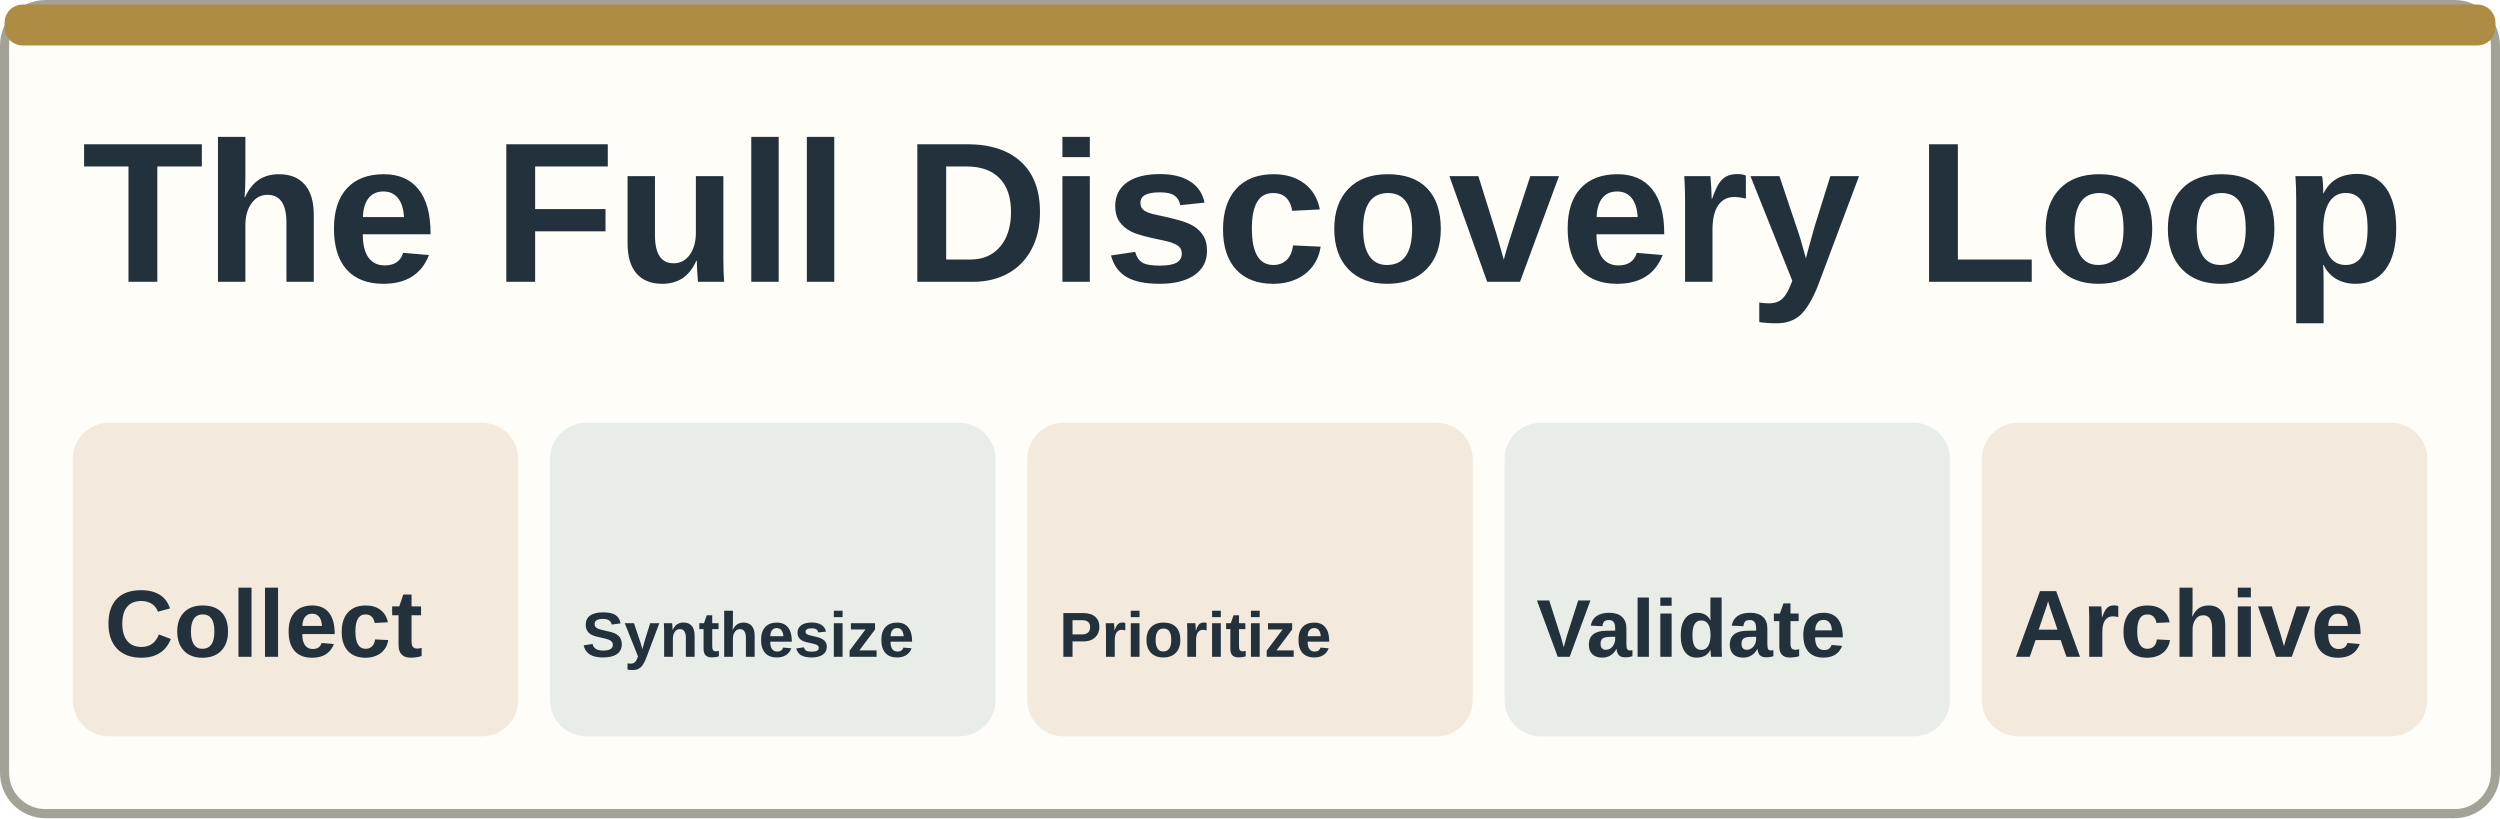
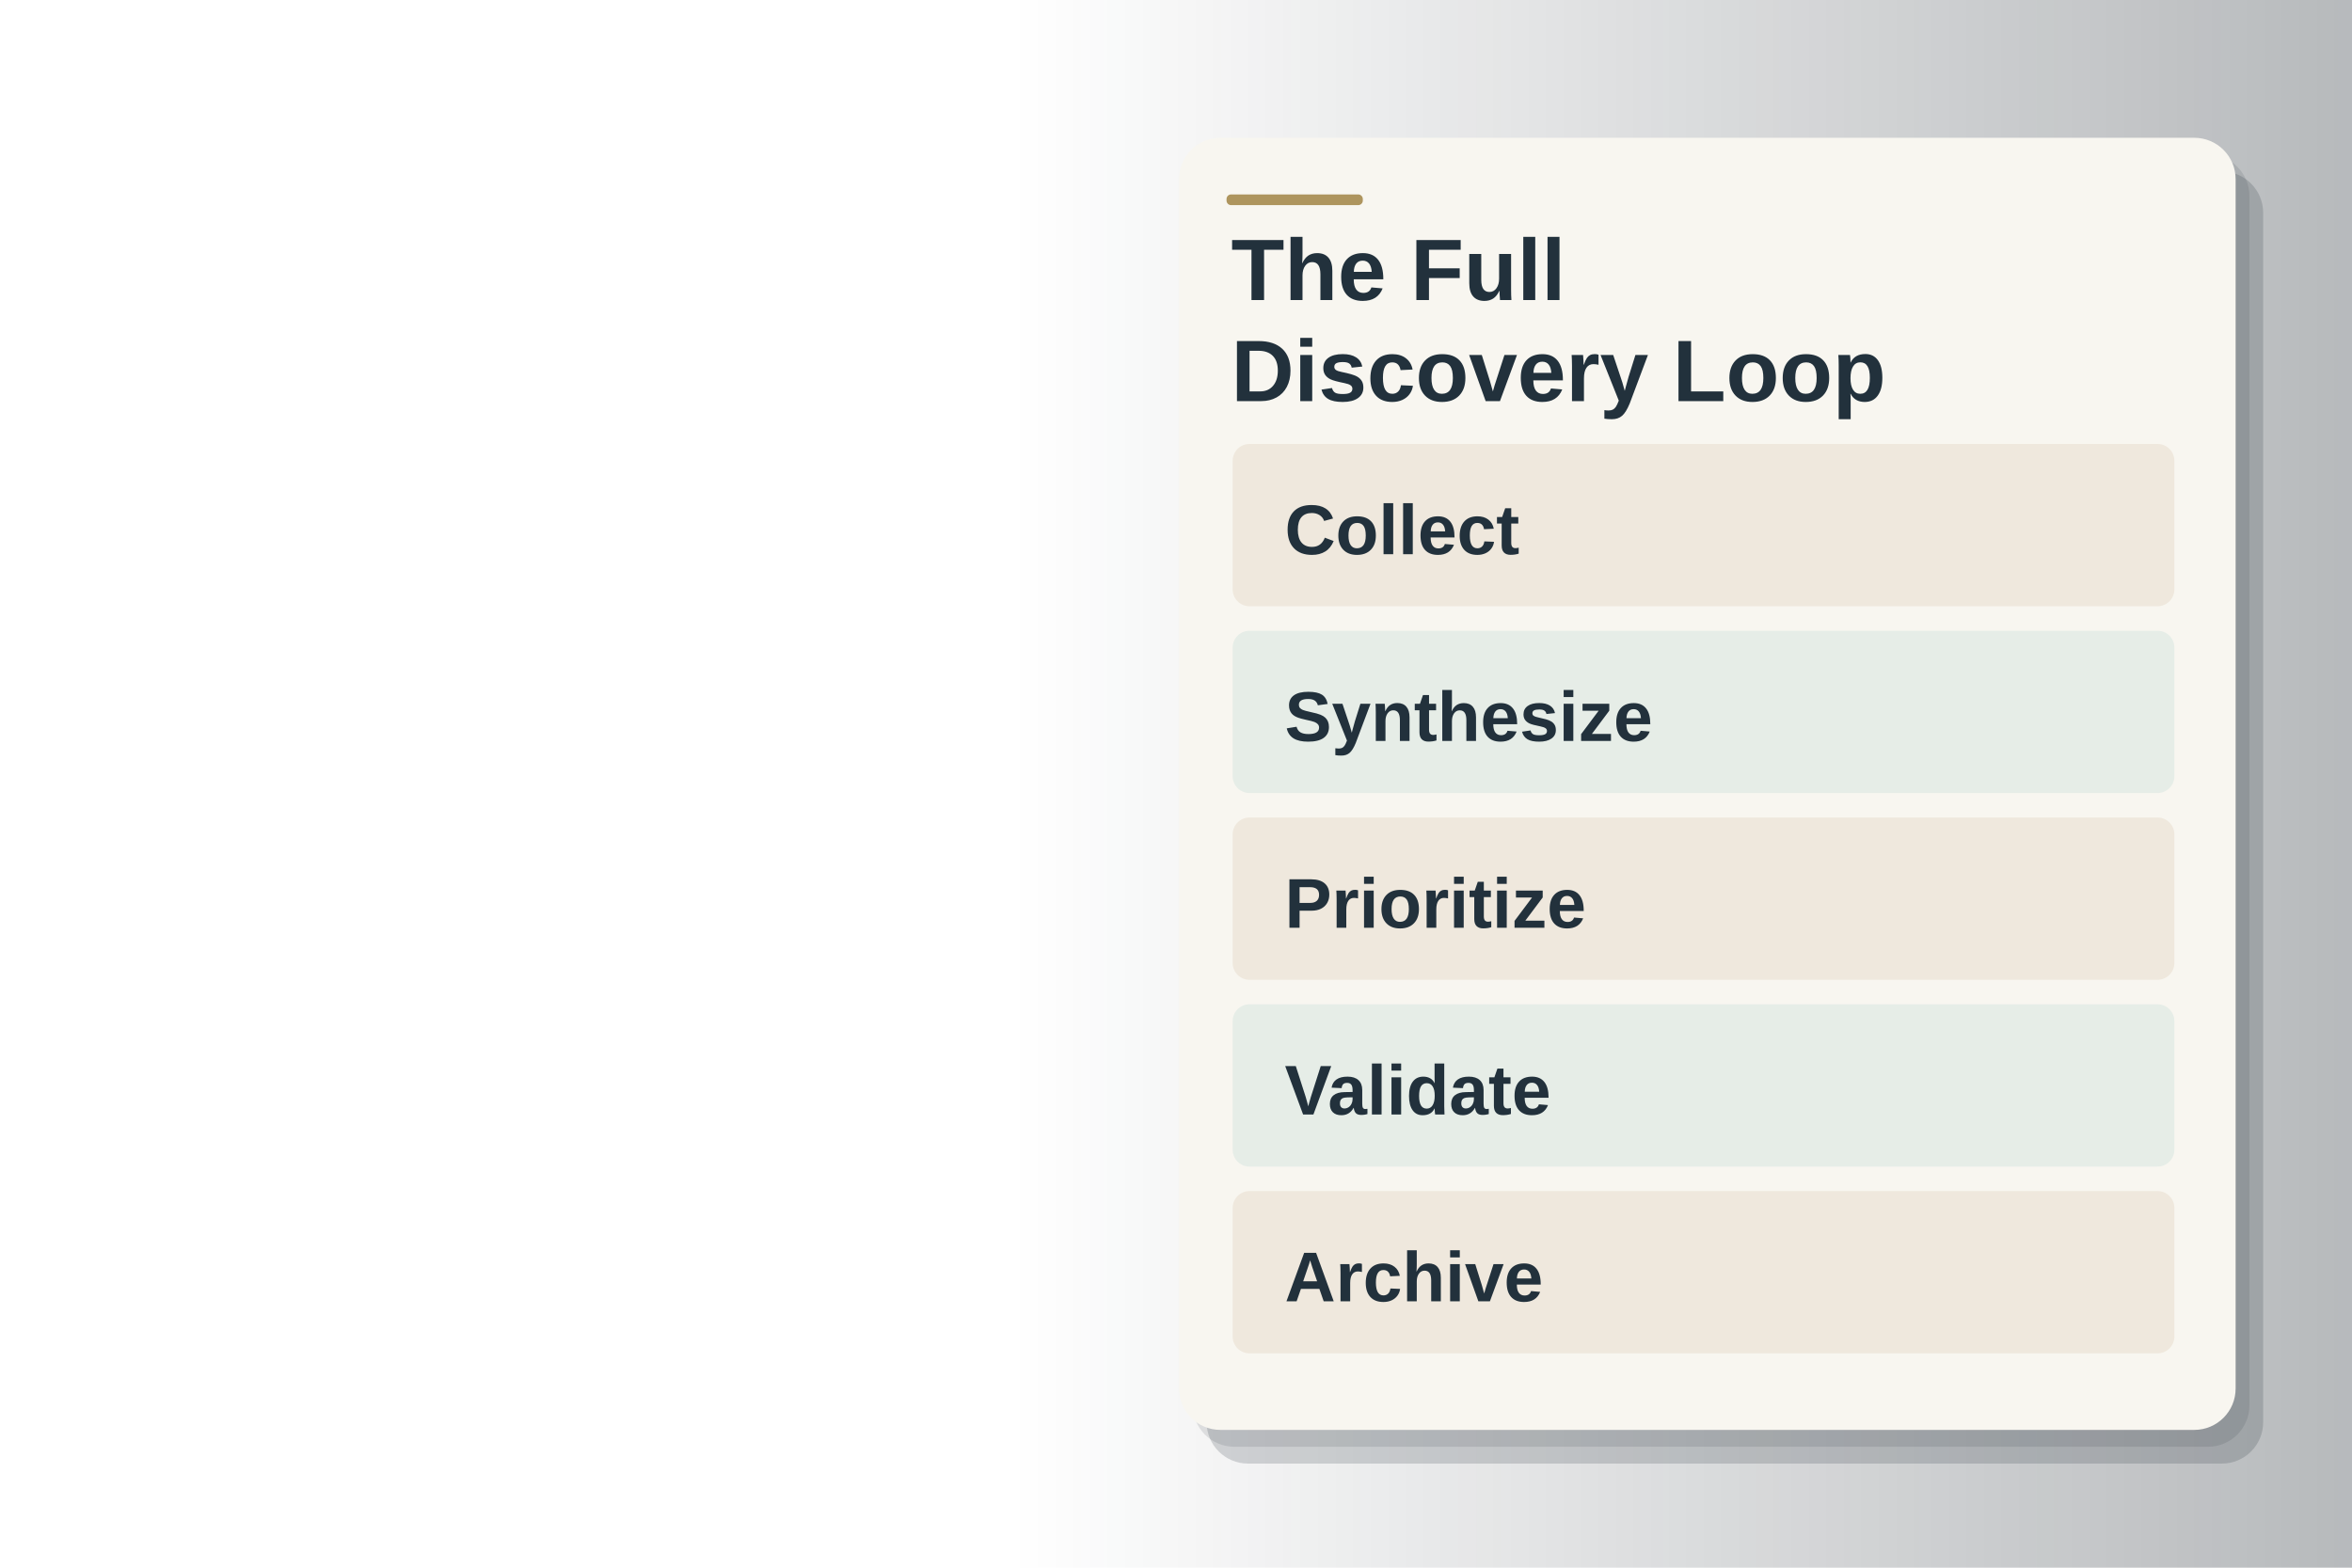
- <svg xmlns="http://www.w3.org/2000/svg" width="550" height="180" viewBox="0 0 550 180">
-   <rect x="1" y="1" width="548" height="178" rx="9" fill="#fffdf8" fill-opacity=".97" stroke="#a4a297" stroke-width="2" />
-   <rect x="1" y="1" width="548" height="9" rx="4" fill="#ae8c43" />
-   <text x="18" y="62" font-family="Arial,sans-serif" font-size="44" font-weight="700" fill="#22313c">The Full Discovery Loop</text>
-   <rect x="16" y="93" width="98" height="69" rx="8" fill="#f3e9dd" />
-   <text x="23" y="144.5" font-family="Arial,sans-serif" font-size="21" font-weight="700" fill="#22313c">Collect</text>
-   <rect x="121" y="93" width="98" height="69" rx="8" fill="#e8eee7" />
-   <text x="128" y="144.5" font-family="Arial,sans-serif" font-size="14" font-weight="700" fill="#22313c">Synthesize</text>
-   <rect x="226" y="93" width="98" height="69" rx="8" fill="#f3e9dd" />
-   <text x="233" y="144.5" font-family="Arial,sans-serif" font-size="14" font-weight="700" fill="#22313c">Prioritize</text>
-   <rect x="331" y="93" width="98" height="69" rx="8" fill="#e8eee7" />
-   <text x="338" y="144.5" font-family="Arial,sans-serif" font-size="18" font-weight="700" fill="#22313c">Validate</text>
-   <rect x="436" y="93" width="98" height="69" rx="8" fill="#f3e9dd" />
-   <text x="443" y="144.5" font-family="Arial,sans-serif" font-size="21" font-weight="700" fill="#22313c">Archive</text>
+ <svg xmlns="http://www.w3.org/2000/svg" width="1536" height="1024" viewBox="0 0 1536 1024">
+   <defs>
+     <linearGradient id="fade" x1="0" x2="1536" y1="0" y2="0" gradientUnits="userSpaceOnUse">
+       <stop offset="0%" stop-color="#0f1820" stop-opacity="0" />
+       <stop offset="43%" stop-color="#0f1820" stop-opacity="0" />
+       <stop offset="100%" stop-color="#0f1820" stop-opacity=".3" />
+     </linearGradient>
+   </defs>
+   <rect width="1536" height="1024" fill="url(#fade)" />
+   <rect x="788" y="112" width="690" height="844" rx="27" fill="#13202a" fill-opacity=".17" />
+   <rect x="779" y="101" width="690" height="844" rx="27" fill="#13202a" fill-opacity=".11" />
+   <rect x="770" y="90" width="690" height="844" rx="27" fill="#f8f6f0" />
+   <rect x="801" y="127" width="89" height="7" rx="3" fill="#ae955e" />
+   <text x="804" y="196" font-family="Arial,sans-serif" font-size="57" font-weight="700" fill="#22313c">The Full</text>
+   <text x="804" y="262" font-family="Arial,sans-serif" font-size="57" font-weight="700" fill="#22313c">Discovery Loop</text>
+   <rect x="805" y="290" width="615" height="106" rx="11" fill="#efe8dd" />
+   <text x="839" y="362" font-family="Arial,sans-serif" font-size="46" font-weight="700" fill="#22313c">Collect</text>
+   <rect x="805" y="412" width="615" height="106" rx="11" fill="#e6ede7" />
+   <text x="839" y="484" font-family="Arial,sans-serif" font-size="46" font-weight="700" fill="#22313c">Synthesize</text>
+   <rect x="805" y="534" width="615" height="106" rx="11" fill="#efe8dd" />
+   <text x="839" y="606" font-family="Arial,sans-serif" font-size="46" font-weight="700" fill="#22313c">Prioritize</text>
+   <rect x="805" y="656" width="615" height="106" rx="11" fill="#e6ede7" />
+   <text x="839" y="728" font-family="Arial,sans-serif" font-size="46" font-weight="700" fill="#22313c">Validate</text>
+   <rect x="805" y="778" width="615" height="106" rx="11" fill="#efe8dd" />
+   <text x="839" y="850" font-family="Arial,sans-serif" font-size="46" font-weight="700" fill="#22313c">Archive</text>
</svg>
